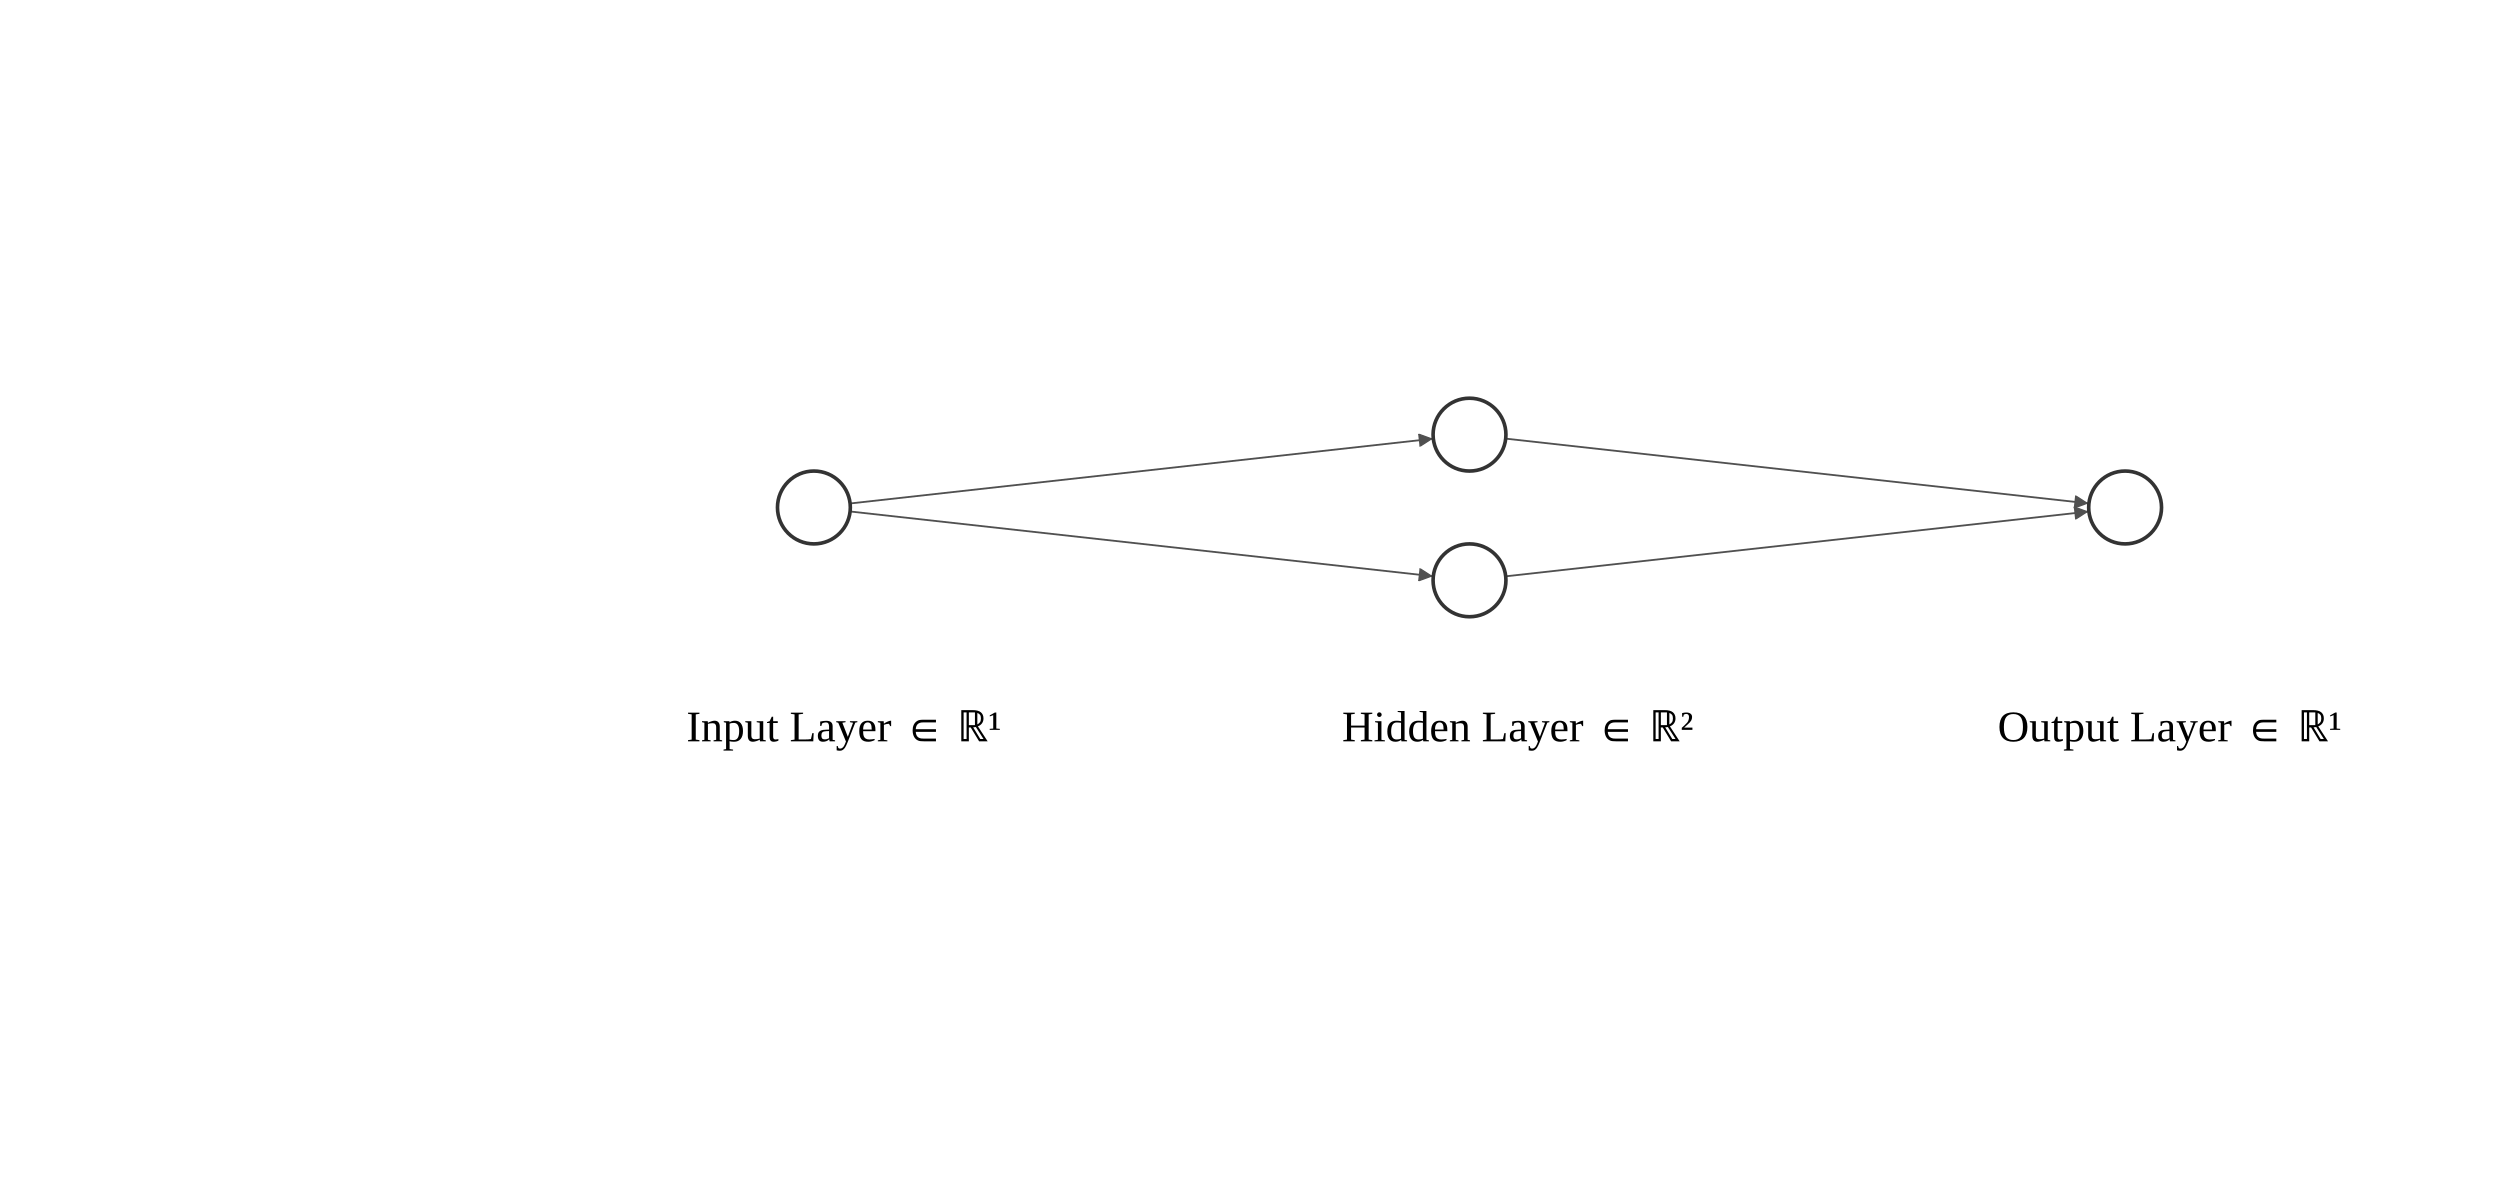
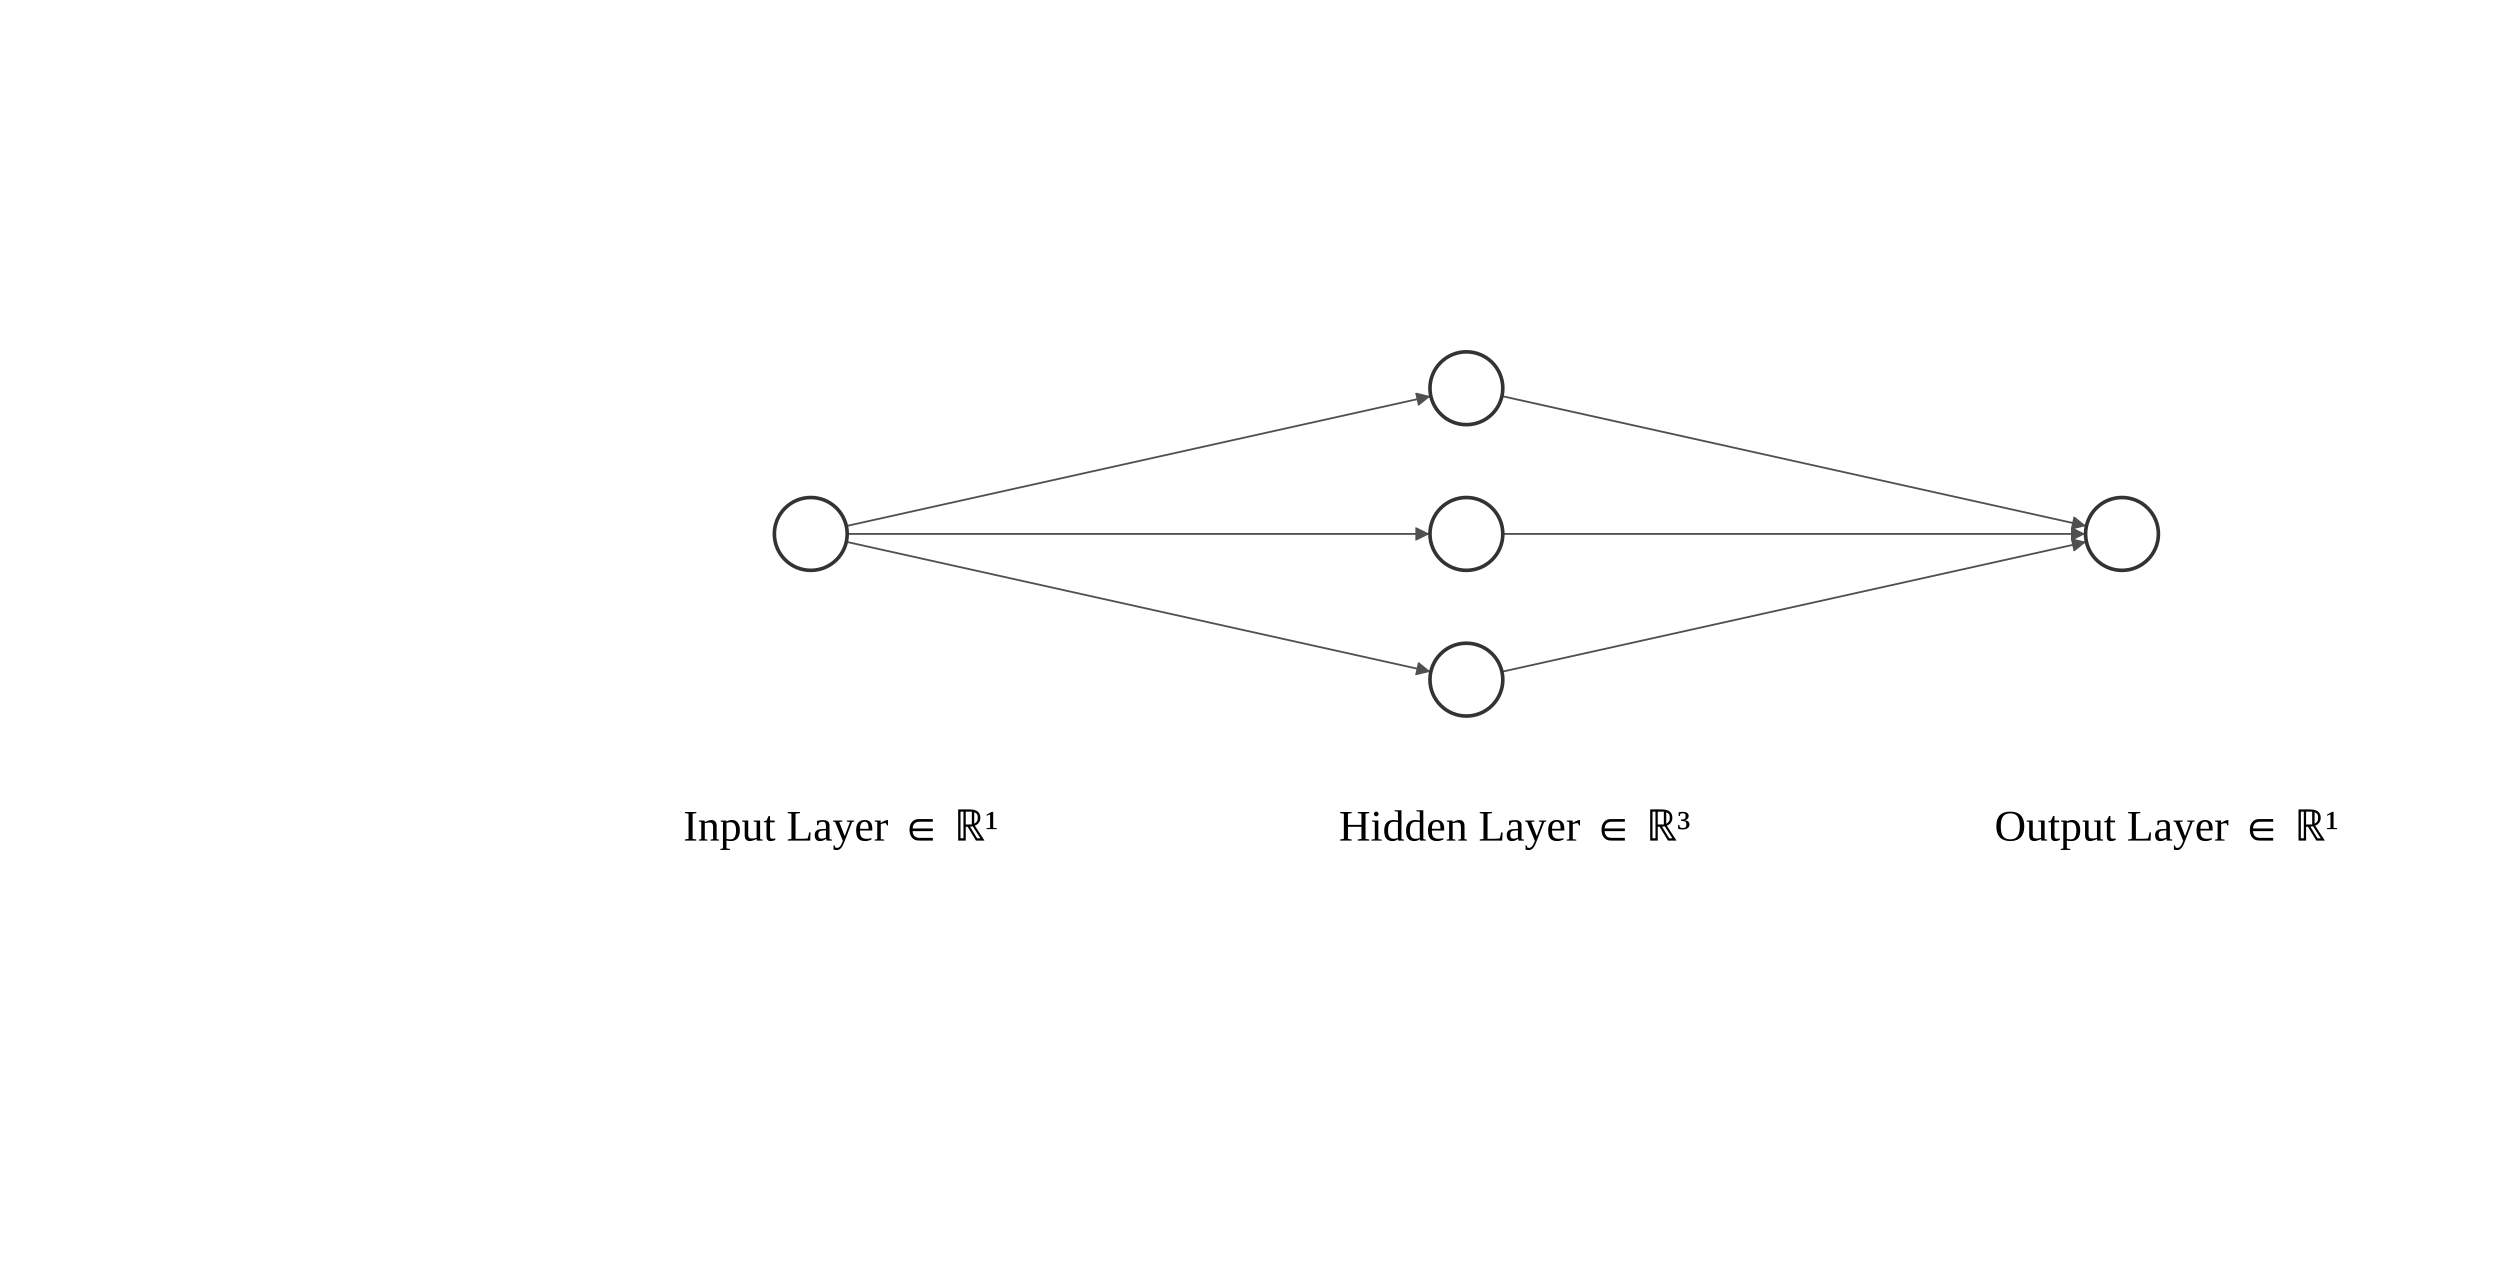
- <svg xmlns="http://www.w3.org/2000/svg" width="1920" height="909" style="cursor: move; touch-action: none; -webkit-tap-highlight-color: rgba(0, 0, 0, 0);">
-   <g transform="translate(-1612.707,-853.6309) scale(2.797232)">
-     <path class="link" marker-end="url(#arrow)" d="M800,444.5, 980,464.5" style="stroke-width: 0.5; stroke-opacity: 1; stroke: rgb(80, 80, 80);" />
-     <path class="link" marker-end="url(#arrow)" d="M980,424.5, 1160,444.5" style="stroke-width: 0.5; stroke-opacity: 1; stroke: rgb(80, 80, 80);" />
-     <path class="link" marker-end="url(#arrow)" d="M980,464.5, 1160,444.5" style="stroke-width: 0.5; stroke-opacity: 1; stroke: rgb(80, 80, 80);" />
-     <path class="link" marker-end="url(#arrow)" d="M800,444.5, 980,424.5" style="stroke-width: 0.5; stroke-opacity: 1; stroke: rgb(80, 80, 80);" />
-     <circle r="10" class="node" id="0_0" cx="800" cy="444.5" style="fill: rgb(255, 255, 255); stroke: rgb(51, 51, 51);" />
-     <circle r="10" class="node" id="1_0" cx="980" cy="424.5" style="fill: rgb(255, 255, 255); stroke: rgb(51, 51, 51);" />
-     <circle r="10" class="node" id="1_1" cx="980" cy="464.5" style="fill: rgb(255, 255, 255); stroke: rgb(51, 51, 51);" />
-     <circle r="10" class="node" id="2_0" cx="1160" cy="444.5" style="fill: rgb(255, 255, 255); stroke: rgb(51, 51, 51);" />
-     <text class="text" dy=".35em" x="765" y="504.5" style="font-size: 12px;">Input Layer ∈ ℝ¹</text>
-     <text class="text" dy=".35em" x="945" y="504.5" style="font-size: 12px;">Hidden Layer ∈ ℝ²</text>
-     <text class="text" dy=".35em" x="1125" y="504.5" style="font-size: 12px;">Output Layer ∈ ℝ¹</text>
+ <svg xmlns="http://www.w3.org/2000/svg" width="1920" height="973" style="cursor: move; touch-action: none; -webkit-tap-highlight-color: rgba(0, 0, 0, 0);">
+   <g transform="translate(-1615.102,-922.8215) scale(2.797232)">
+     <path class="link" marker-end="url(#arrow)" d="M800,476.5, 980,436.5" style="stroke-width: 0.5; stroke-opacity: 1; stroke: rgb(80, 80, 80);" />
+     <path class="link" marker-end="url(#arrow)" d="M800,476.5, 980,476.5" style="stroke-width: 0.5; stroke-opacity: 1; stroke: rgb(80, 80, 80);" />
+     <path class="link" marker-end="url(#arrow)" d="M800,476.5, 980,516.5" style="stroke-width: 0.5; stroke-opacity: 1; stroke: rgb(80, 80, 80);" />
+     <path class="link" marker-end="url(#arrow)" d="M980,436.5, 1160,476.5" style="stroke-width: 0.5; stroke-opacity: 1; stroke: rgb(80, 80, 80);" />
+     <path class="link" marker-end="url(#arrow)" d="M980,476.5, 1160,476.5" style="stroke-width: 0.5; stroke-opacity: 1; stroke: rgb(80, 80, 80);" />
+     <path class="link" marker-end="url(#arrow)" d="M980,516.5, 1160,476.5" style="stroke-width: 0.5; stroke-opacity: 1; stroke: rgb(80, 80, 80);" />
+     <circle r="10" class="node" id="0_0" cx="800" cy="476.5" style="fill: rgb(255, 255, 255); stroke: rgb(51, 51, 51);" />
+     <circle r="10" class="node" id="1_0" cx="980" cy="436.5" style="fill: rgb(255, 255, 255); stroke: rgb(51, 51, 51);" />
+     <circle r="10" class="node" id="1_1" cx="980" cy="476.5" style="fill: rgb(255, 255, 255); stroke: rgb(51, 51, 51);" />
+     <circle r="10" class="node" id="1_2" cx="980" cy="516.5" style="fill: rgb(255, 255, 255); stroke: rgb(51, 51, 51);" />
+     <circle r="10" class="node" id="2_0" cx="1160" cy="476.5" style="fill: rgb(255, 255, 255); stroke: rgb(51, 51, 51);" />
+     <text class="text" dy=".35em" x="765" y="556.5" style="font-size: 12px;">Input Layer ∈ ℝ¹</text>
+     <text class="text" dy=".35em" x="945" y="556.5" style="font-size: 12px;">Hidden Layer ∈ ℝ³</text>
+     <text class="text" dy=".35em" x="1125" y="556.5" style="font-size: 12px;">Output Layer ∈ ℝ¹</text>
  </g>
  <defs>
    <marker id="arrow" viewBox="0 -5 10 10" markerWidth="7" markerHeight="7" orient="auto" refX="40">
      <path d="M0,-5L10,0L0,5" style="stroke: rgb(80, 80, 80); fill: rgb(80, 80, 80);" />
    </marker>
  </defs>
</svg>
